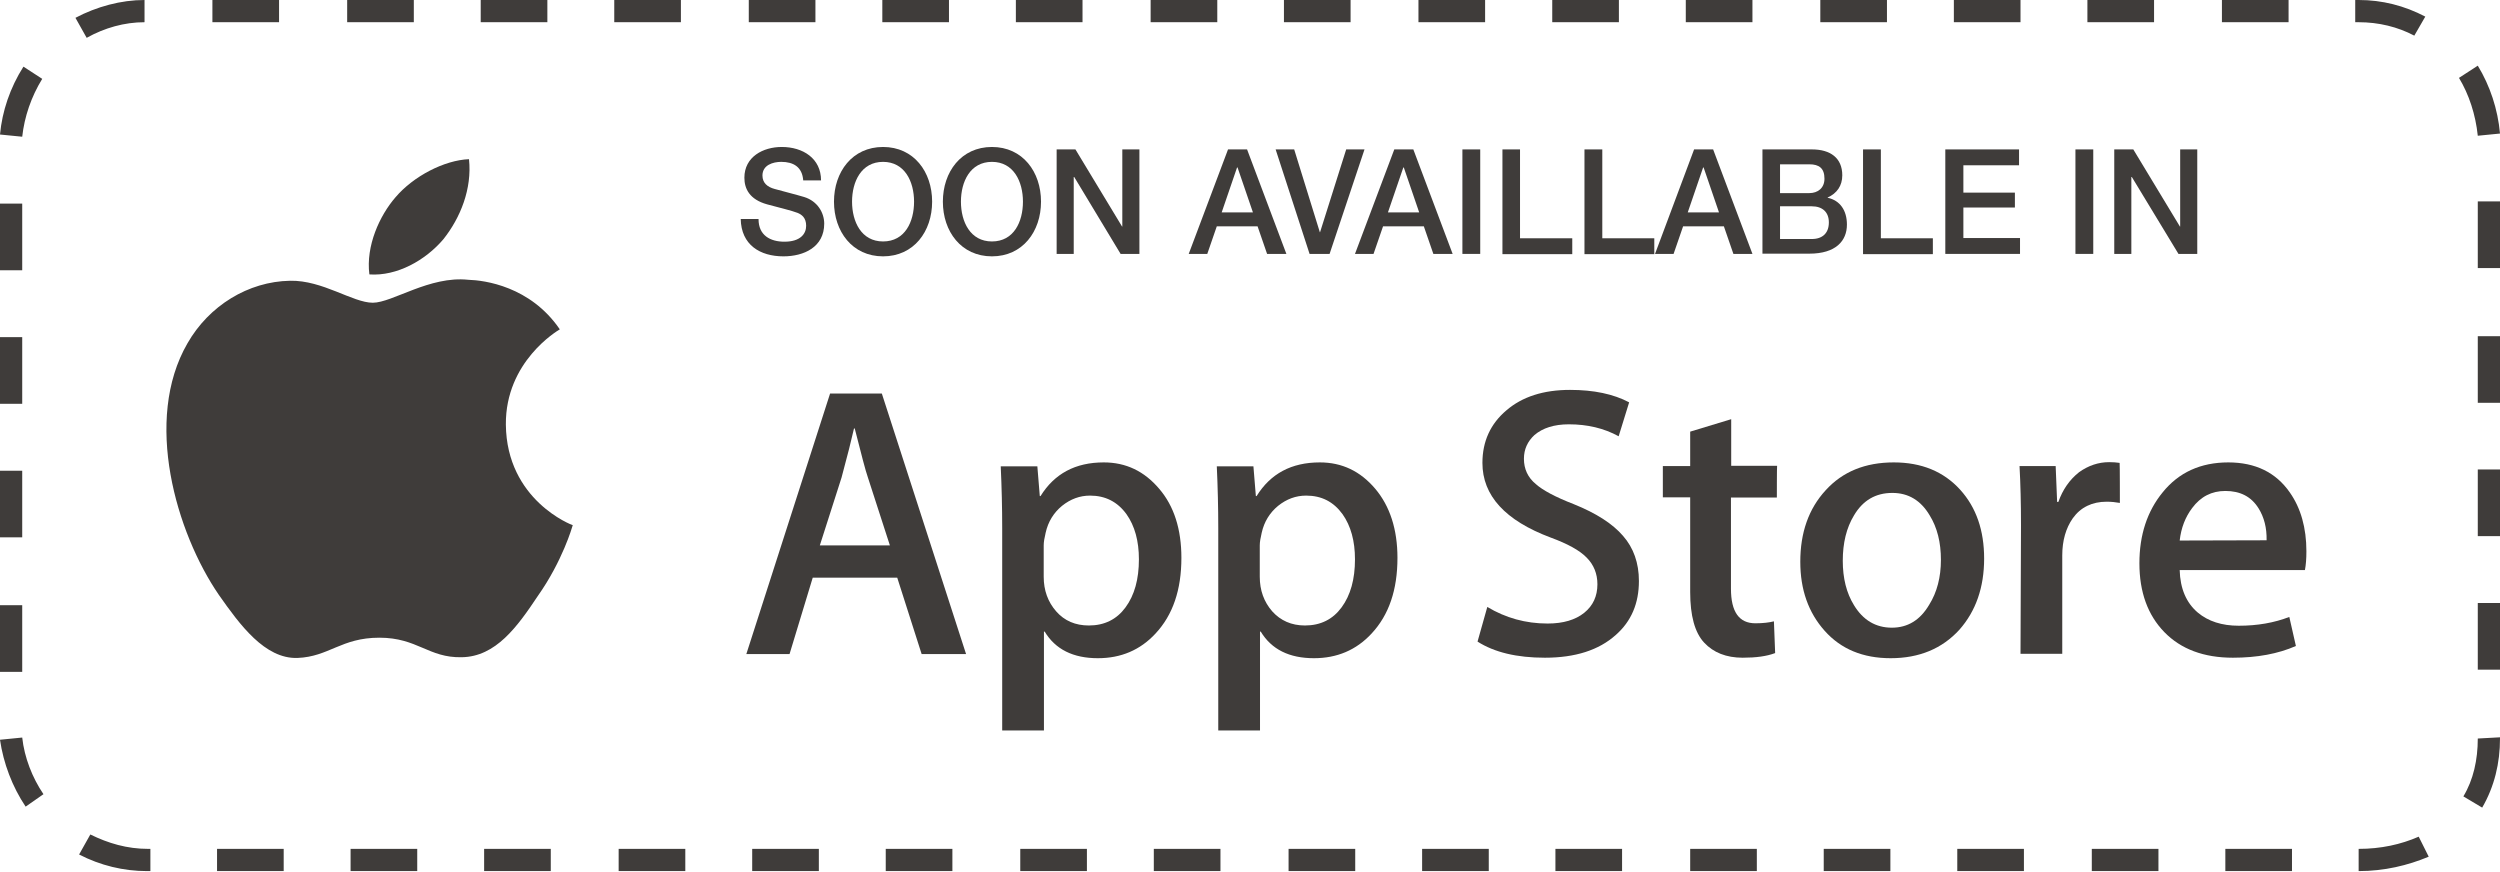
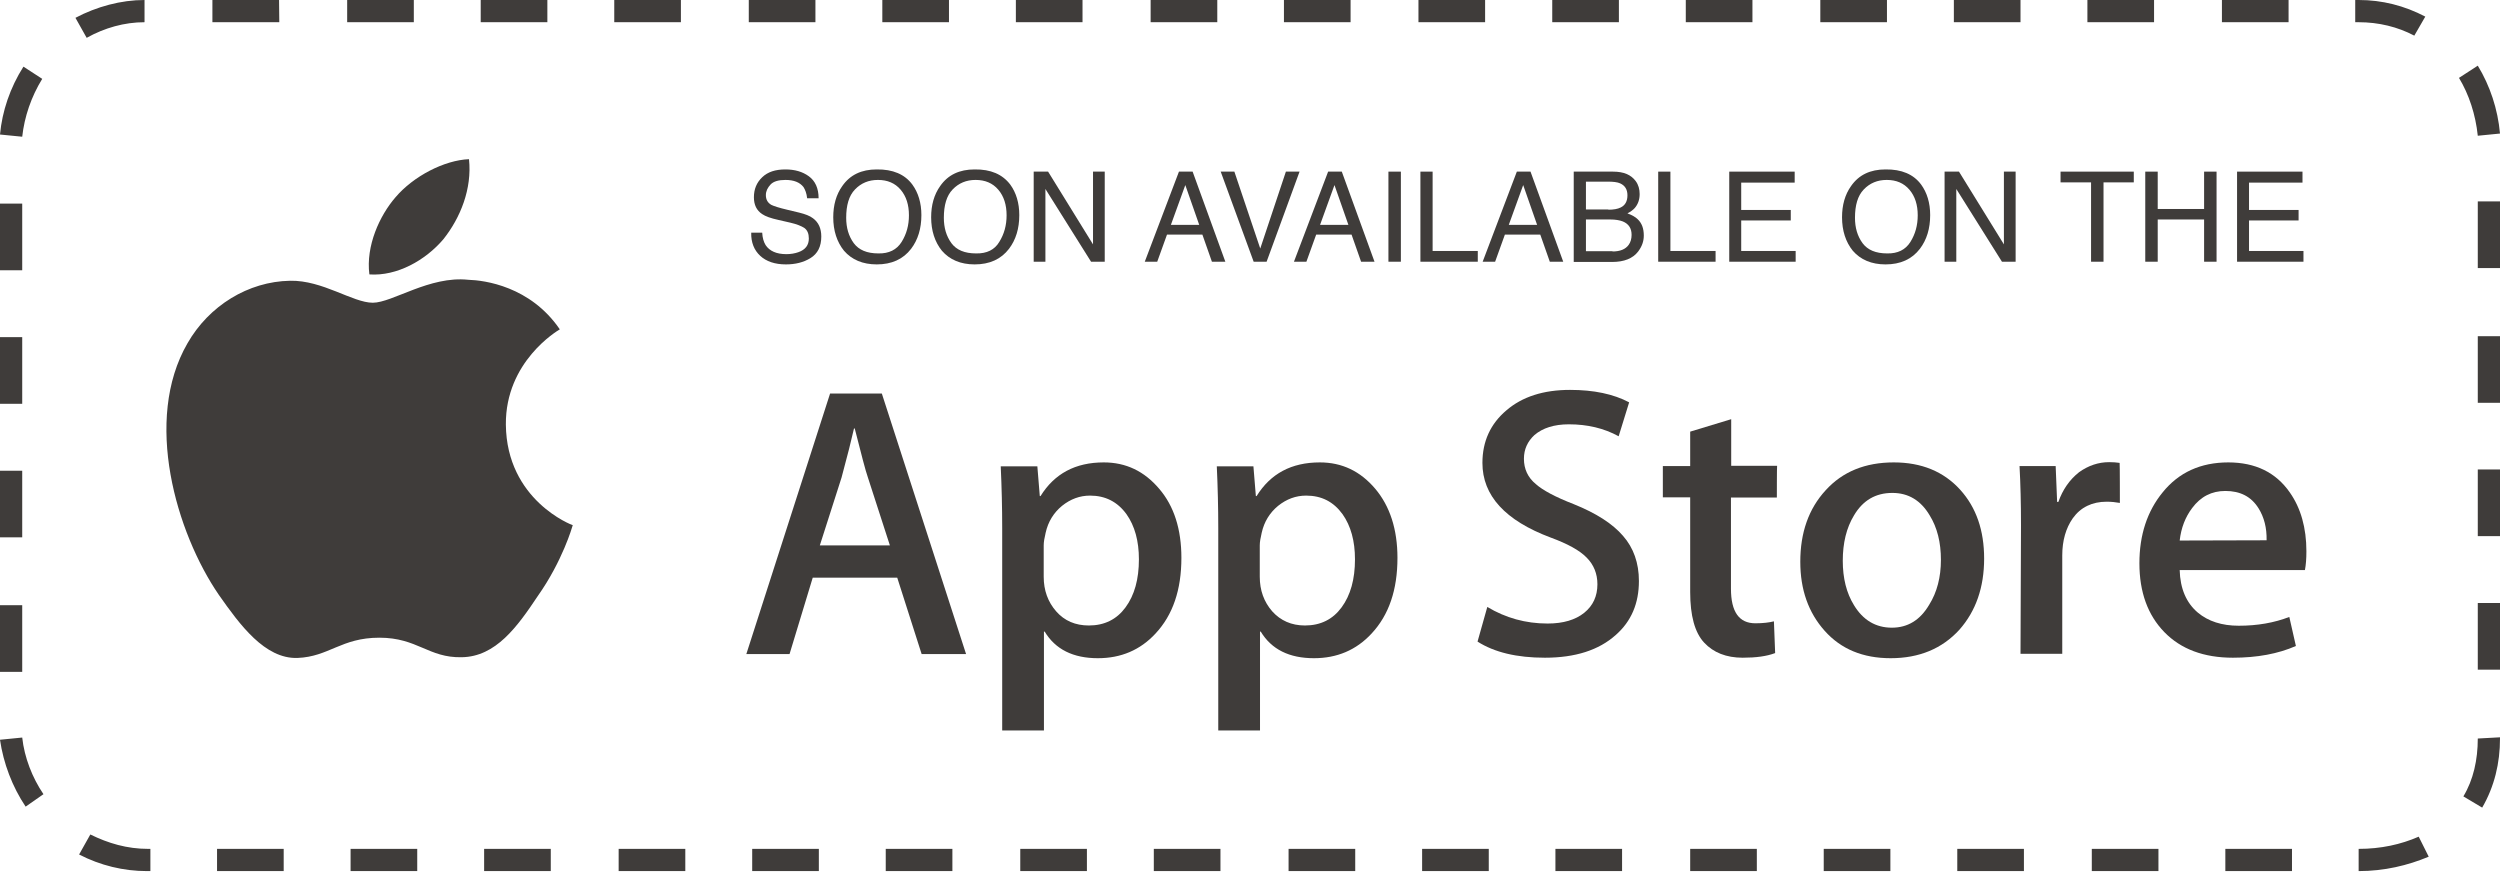
- <svg xmlns="http://www.w3.org/2000/svg" version="1.1" id="Layer_1" x="0px" y="0px" viewBox="0 333.6 1024 356.8" enable-background="new 0 333.6 1024 356.8" xml:space="preserve">
-   <path fill="#3F3C3A" d="M966.1,690.4v-9.1c9.1,0,17.3-1.8,24.6-5l4.1,8.2C986.2,688.1,976.6,690.4,966.1,690.4z M938.8,690.4h-27.3  v-9.1h27.3V690.4z M884.1,690.4h-27.3v-9.1h27.3V690.4z M829,690.4h-27.3v-9.1H829V690.4z M774.3,690.4h-27.3v-9.1h27.3V690.4z   M719.6,690.4h-27.3v-9.1h27.3V690.4z M664.4,690.4h-27.3v-9.1h27.3V690.4z M609.8,690.4h-27.3v-9.1h27.3V690.4z M555.1,690.4h-27.3  v-9.1h27.3V690.4z M499.9,690.4h-27.3v-9.1h27.3V690.4z M445.2,690.4h-27.3v-9.1h27.3V690.4z M390.1,690.4h-27.3v-9.1h27.3V690.4z   M335.4,690.4h-27.3v-9.1h27.3V690.4z M280.7,690.4h-27.3v-9.1h27.3V690.4z M225.6,690.4h-27.3v-9.1h27.3V690.4z M170.9,690.4h-27.3  v-9.1h27.3V690.4z M116.2,690.4H88.9v-9.1h27.3V690.4z M61.1,690.4h-0.9c-9.6,0-19.1-2.3-27.8-6.8l4.6-8.2c7.3,3.6,15,5.9,23.7,5.9  h0.9v9.1H61.1z M1016.7,664.4l-7.7-4.6c4.1-6.8,5.9-15,5.9-23.7l9.1-0.5v0.5C1024,646.2,1021.7,655.8,1016.7,664.4z M10.5,664  C5,655.8,1.4,646.2,0,636.6l9.1-0.9c0.9,8.2,4.1,16.4,8.7,23.2L10.5,664z M9.1,608.8H0v-27.3h9.1V608.8z M1024,607.9h-9.1v-27.3h9.1  V607.9z M9.1,553.7H0v-27.3h9.1V553.7z M1024,553.2h-9.1v-27.3h9.1V553.2z M9.1,499H0v-27.3h9.1V499z M1024,498.6h-9.1v-27.3h9.1  V498.6z M9.1,444.3H0V417h9.1V444.3z M1024,443.4h-9.1v-27.3h9.1V443.4z M9.1,389.6L0,388.7c0.9-9.6,4.1-19.1,9.6-27.8l7.7,5  C12.8,373.2,10,381.4,9.1,389.6z M1014.9,389.2c-0.9-8.7-3.6-16.9-7.7-23.7l7.7-5c5,8.2,8.2,17.8,9.1,27.8L1014.9,389.2z   M35.5,349.1l-4.6-8.2c8.7-4.6,18.7-7.3,28.3-7.3v9.1C51,342.7,42.8,345,35.5,349.1z M988.9,348.2c-6.8-3.6-14.6-5.5-22.8-5.5h-1.4  v-9.1h1.4c9.6,0,18.7,2.3,27.3,6.8L988.9,348.2z M937.4,342.7h-27.3v-9.1h27.3V342.7z M882.3,342.7h-27.3v-9.1h27.3V342.7z   M827.6,342.7h-27.3v-9.1h27.3V342.7z M772.9,342.7h-27.3v-9.1h27.3V342.7z M717.8,342.7h-27.3v-9.1h27.3V342.7z M663.1,342.7h-27.3  v-9.1h27.3V342.7z M608.4,342.7H581v-9.1h27.3V342.7z M553.2,342.7h-27.3v-9.1h27.3V342.7z M498.6,342.7h-27.3v-9.1h27.3V342.7z   M443.4,342.7h-27.3v-9.1h27.3V342.7z M388.7,342.7h-27.3v-9.1h27.3V342.7z M334,342.7h-27.3v-9.1H334V342.7z M278.9,342.7h-27.3  v-9.1h27.3V342.7z M224.2,342.7h-27.3v-9.1h27.3V342.7z M169.5,342.7h-27.3v-9.1h27.3V342.7z M114.4,342.7H87v-9.1h27.3V342.7z" />
+ <svg xmlns="http://www.w3.org/2000/svg" version="1.1" id="Layer_1" x="0px" y="0px" viewBox="0 667.2 1024 356.8" enable-background="new 0 667.2 1024 356.8" xml:space="preserve">
+   <path fill="#3F3C3A" d="M966.1,1024v-9.1c9.1,0,17.3-1.8,24.6-5l4.1,8.2C986.2,1021.7,976.6,1024,966.1,1024z M938.8,1024h-27.3  v-9.1h27.3V1024z M884.1,1024h-27.3v-9.1h27.3V1024z M829,1024h-27.3v-9.1H829V1024z M774.3,1024H747v-9.1h27.3V1024z M719.6,1024  h-27.3v-9.1h27.3V1024z M664.4,1024h-27.3v-9.1h27.3V1024z M609.8,1024h-27.3v-9.1h27.3V1024z M555.1,1024h-27.3v-9.1h27.3V1024z   M499.9,1024h-27.3v-9.1h27.3V1024z M445.2,1024h-27.3v-9.1h27.3V1024z M390.1,1024h-27.3v-9.1h27.3V1024z M335.4,1024h-27.3v-9.1  h27.3V1024z M280.7,1024h-27.3v-9.1h27.3V1024z M225.6,1024h-27.3v-9.1h27.3V1024z M170.9,1024h-27.3v-9.1h27.3V1024z M116.2,1024  H88.9v-9.1h27.3V1024z M61.1,1024h-0.9c-9.6,0-19.1-2.3-27.8-6.8l4.6-8.2c7.3,3.6,15,5.9,23.7,5.9h0.9v9.1H61.1z M1016.7,998  l-7.7-4.6c4.1-6.8,5.9-15,5.9-23.7l9.1-0.5v0.5C1024,979.8,1021.7,989.4,1016.7,998z M10.5,997.6C5,989.4,1.4,979.8,0,970.2l9.1-0.9  c0.9,8.2,4.1,16.4,8.7,23.2L10.5,997.6z M9.1,942.4H0v-27.3h9.1V942.4z M1024,941.5h-9.1v-27.3h9.1V941.5z M9.1,887.3H0V860h9.1  V887.3z M1024,886.8h-9.1v-27.3h9.1V886.8z M9.1,832.6H0v-27.3h9.1V832.6z M1024,832.2h-9.1v-27.3h9.1V832.2z M9.1,777.9H0v-27.3  h9.1V777.9z M1024,777h-9.1v-27.3h9.1V777z M9.1,723.2L0,722.3c0.9-9.6,4.1-19.1,9.6-27.8l7.7,5C12.8,706.8,10,715,9.1,723.2z   M1014.9,722.8c-0.9-8.7-3.6-16.9-7.7-23.7l7.7-5c5,8.2,8.2,17.8,9.1,27.8L1014.9,722.8z M35.5,682.7l-4.6-8.2  c8.7-4.6,18.7-7.3,28.3-7.3v9.1C51,676.3,42.8,678.6,35.5,682.7z M988.9,681.8c-6.8-3.6-14.6-5.5-22.8-5.5h-1.4v-9.1h1.4  c9.6,0,18.7,2.3,27.3,6.8L988.9,681.8z M937.4,676.3h-27.3v-9.1h27.3V676.3z M882.3,676.3H855v-9.1h27.3V676.3z M827.6,676.3h-27.3  v-9.1h27.3V676.3z M772.9,676.3h-27.3v-9.1h27.3V676.3z M717.8,676.3h-27.3v-9.1h27.3V676.3z M663.1,676.3h-27.3v-9.1h27.3V676.3z   M608.4,676.3H581v-9.1h27.3v9.1H608.4z M553.2,676.3h-27.3v-9.1h27.3V676.3z M498.6,676.3h-27.3v-9.1h27.3V676.3z M443.4,676.3  h-27.3v-9.1h27.3V676.3z M388.7,676.3h-27.3v-9.1h27.3V676.3z M334,676.3h-27.3v-9.1H334V676.3z M278.9,676.3h-27.3v-9.1h27.3V676.3  z M224.2,676.3h-27.3v-9.1h27.3V676.3z M169.5,676.3h-27.3v-9.1h27.3V676.3z M114.4,676.3H87v-9.1h27.3L114.4,676.3L114.4,676.3z" />
  <g>
    <g>
-       <path fill="#3F3C3A" d="M207.2,507.5c-0.2-25.8,21.1-38.4,22.1-39c-12.1-17.7-30.9-20.1-37.5-20.3c-15.8-1.7-31.1,9.4-39.1,9.4    c-8.2,0-20.6-9.3-33.9-9c-17.1,0.3-33.2,10.2-42,25.6c-18.2,31.4-4.6,77.6,12.8,103c8.7,12.4,18.9,26.3,32.2,25.9    c13-0.5,17.9-8.3,33.6-8.3c15.6,0,20.1,8.3,33.7,8c14-0.2,22.8-12.5,31.2-25.1c10.1-14.3,14.1-28.3,14.3-29    C234.3,548.7,207.5,538.5,207.2,507.5z" />
-       <path fill="#3F3C3A" d="M181.6,431.6c7-8.8,11.8-20.7,10.5-32.8c-10.1,0.4-22.8,7-30.1,15.6c-6.5,7.5-12.2,19.9-10.7,31.6    C162.6,446.8,174.3,440.2,181.6,431.6z" />
+       <path fill="#3F3C3A" d="M207.2,841.1c-0.2-25.8,21.1-38.4,22.1-39c-12.1-17.7-30.9-20.1-37.5-20.3c-15.8-1.7-31.1,9.4-39.1,9.4    c-8.2,0-20.6-9.3-33.9-9c-17.1,0.3-33.2,10.2-42,25.6c-18.2,31.4-4.6,77.6,12.8,103c8.7,12.4,18.9,26.3,32.2,25.9    c13-0.5,17.9-8.3,33.6-8.3c15.6,0,20.1,8.3,33.7,8c14-0.2,22.8-12.5,31.2-25.1c10.1-14.3,14.1-28.3,14.3-29    C234.3,882.3,207.5,872.1,207.2,841.1z" />
+       <path fill="#3F3C3A" d="M181.6,765.2c7-8.8,11.8-20.7,10.5-32.8c-10.1,0.4-22.8,7-30.1,15.6c-6.5,7.5-12.2,19.9-10.7,31.6    C162.6,780.4,174.3,773.8,181.6,765.2z" />
    </g>
  </g>
  <g>
-     <path fill="#3F3C3A" d="M395.7,601.5h-18.2l-10-31.3h-34.6l-9.5,31.3h-17.7L340,494.8h21.2L395.7,601.5z M364.5,557l-9-27.8   c-1-2.8-2.7-9.5-5.4-20.1h-0.3c-1,4.5-2.7,11.2-5.1,20.1l-8.9,27.8H364.5z" />
-     <path fill="#3F3C3A" d="M483.9,562.1c0,13.1-3.5,23.4-10.6,31c-6.3,6.8-14.2,10.1-23.6,10.1c-10.1,0-17.4-3.6-21.8-10.9h-0.3v40.5   h-17.1v-82.9c0-8.2-0.2-16.7-0.6-25.3h15l1,12.2h0.3c5.7-9.2,14.3-13.8,25.9-13.8c9.1,0,16.6,3.6,22.7,10.8   C480.9,540.9,483.9,550.4,483.9,562.1z M466.5,562.7c0-7.5-1.7-13.7-5.1-18.5c-3.7-5.1-8.7-7.6-14.9-7.6c-4.2,0-8,1.4-11.5,4.2   c-3.4,2.8-5.7,6.5-6.7,11c-0.5,2.1-0.8,3.8-0.8,5.2v12.8c0,5.6,1.7,10.3,5.1,14.2c3.4,3.9,7.9,5.8,13.4,5.8c6.4,0,11.4-2.5,15-7.4   C464.7,577.4,466.5,570.8,466.5,562.7z" />
-     <path fill="#3F3C3A" d="M572.4,562.1c0,13.1-3.5,23.4-10.6,31c-6.3,6.8-14.2,10.1-23.6,10.1c-10.1,0-17.4-3.6-21.8-10.9h-0.3v40.5   H499v-82.9c0-8.2-0.2-16.7-0.6-25.3h15l1,12.2h0.3c5.7-9.2,14.3-13.8,25.9-13.8c9.1,0,16.6,3.6,22.7,10.8   C569.3,540.9,572.4,550.4,572.4,562.1z M555,562.7c0-7.5-1.7-13.7-5.1-18.5c-3.7-5.1-8.6-7.6-14.9-7.6c-4.2,0-8,1.4-11.5,4.2   c-3.4,2.8-5.7,6.5-6.7,11c-0.5,2.1-0.8,3.8-0.8,5.2v12.8c0,5.6,1.7,10.3,5.1,14.2c3.4,3.8,7.9,5.8,13.4,5.8c6.4,0,11.4-2.5,15-7.4   C553.2,577.4,555,570.8,555,562.7z" />
-     <path fill="#3F3C3A" d="M671.3,571.6c0,9.1-3.1,16.5-9.5,22.1c-6.9,6.2-16.6,9.3-29,9.3c-11.5,0-20.7-2.2-27.6-6.6l4-14.2   c7.5,4.5,15.7,6.8,24.7,6.8c6.4,0,11.4-1.5,15-4.4c3.6-2.9,5.4-6.8,5.4-11.7c0-4.3-1.5-8-4.4-10.9c-2.9-3-7.9-5.7-14.7-8.2   c-18.7-7-28-17.2-28-30.6c0-8.8,3.3-16,9.8-21.5c6.5-5.6,15.2-8.4,26.1-8.4c9.7,0,17.8,1.7,24.2,5.1l-4.3,13.9   c-6-3.3-12.8-4.9-20.4-4.9c-6,0-10.7,1.5-14.1,4.4c-2.8,2.6-4.3,5.8-4.3,9.7c0,4.2,1.6,7.7,4.9,10.4c2.8,2.5,8,5.3,15.5,8.2   c9.2,3.7,15.9,8,20.2,13C669.1,558,671.3,564.2,671.3,571.6z" />
-     <path fill="#3F3C3A" d="M727.8,537.4h-18.8v37.3c0,9.5,3.3,14.2,10,14.2c3.1,0,5.6-0.3,7.6-0.8l0.5,13c-3.4,1.3-7.8,1.9-13.3,1.9   c-6.7,0-12-2.1-15.8-6.2c-3.8-4.1-5.7-11-5.7-20.7v-38.8h-11.2v-12.8h11.2v-14.1l16.8-5.1v19.1h18.8   C727.8,524.6,727.8,537.4,727.8,537.4z" />
-     <path fill="#3F3C3A" d="M812.7,562.4c0,11.8-3.4,21.5-10.1,29.1c-7.1,7.8-16.5,11.7-28.2,11.7c-11.3,0-20.3-3.7-27-11.2   c-6.7-7.5-10-16.9-10-28.3c0-11.9,3.4-21.7,10.4-29.3c6.9-7.6,16.2-11.4,27.9-11.4c11.3,0,20.4,3.7,27.2,11.2   C809.5,541.5,812.7,550.9,812.7,562.4z M795,562.9c0-7.1-1.5-13.2-4.6-18.2c-3.6-6.1-8.7-9.2-15.3-9.2c-6.9,0-12.1,3.1-15.7,9.2   c-3.1,5.1-4.6,11.3-4.6,18.6c0,7.1,1.5,13.2,4.6,18.2c3.7,6.1,8.9,9.2,15.5,9.2c6.5,0,11.6-3.1,15.3-9.4   C793.4,576.2,795,570,795,562.9z" />
-     <path fill="#3F3C3A" d="M868.3,539.6c-1.7-0.3-3.5-0.5-5.4-0.5c-6,0-10.7,2.3-13.9,6.8c-2.8,4-4.3,9.1-4.3,15.2v40.3h-17.1   l0.2-52.7c0-8.9-0.2-16.9-0.6-24.2H842l0.6,14.7h0.5c1.8-5.1,4.6-9.1,8.5-12.2c3.8-2.7,7.9-4.1,12.3-4.1c1.6,0,3,0.1,4.3,0.3   C868.3,523.3,868.3,539.6,868.3,539.6z" />
-     <path fill="#3F3C3A" d="M944.7,559.4c0,3.1-0.2,5.6-0.6,7.7h-51.3c0.2,7.6,2.7,13.4,7.4,17.4c4.3,3.6,9.9,5.4,16.8,5.4   c7.6,0,14.5-1.2,20.7-3.6l2.7,11.9c-7.3,3.2-15.9,4.8-25.8,4.8c-11.9,0-21.3-3.5-28.1-10.5c-6.8-7-10.2-16.4-10.2-28.2   c0-11.6,3.2-21.3,9.5-29c6.6-8.2,15.6-12.3,26.9-12.3c11.1,0,19.5,4.1,25.2,12.3C942.4,541.7,944.7,549.8,944.7,559.4z    M928.4,554.9c0.1-5.1-1-9.4-3.3-13.1c-3-4.8-7.5-7.1-13.6-7.1c-5.6,0-10.1,2.3-13.6,7c-2.8,3.7-4.5,8.1-5.1,13.3L928.4,554.9   L928.4,554.9z" />
+     <path fill="#3F3C3A" d="M395.7,935.1h-18.2l-10-31.3h-34.6l-9.5,31.3h-17.7L340,828.4h21.2L395.7,935.1z M364.5,890.6l-9-27.8   c-1-2.8-2.7-9.5-5.4-20.1h-0.3c-1,4.5-2.7,11.2-5.1,20.1l-8.9,27.8H364.5z" />
+     <path fill="#3F3C3A" d="M483.9,895.7c0,13.1-3.5,23.4-10.6,31c-6.3,6.8-14.2,10.1-23.6,10.1c-10.1,0-17.4-3.6-21.8-10.9h-0.3v40.5   h-17.1v-82.9c0-8.2-0.2-16.7-0.6-25.3h15l1,12.2h0.3c5.7-9.2,14.3-13.8,25.9-13.8c9.1,0,16.6,3.6,22.7,10.8   C480.9,874.5,483.9,884,483.9,895.7z M466.5,896.3c0-7.5-1.7-13.7-5.1-18.5c-3.7-5.1-8.7-7.6-14.9-7.6c-4.2,0-8,1.4-11.5,4.2   c-3.4,2.8-5.7,6.5-6.7,11c-0.5,2.1-0.8,3.8-0.8,5.2v12.8c0,5.6,1.7,10.3,5.1,14.2s7.9,5.8,13.4,5.8c6.4,0,11.4-2.5,15-7.4   C464.7,911,466.5,904.4,466.5,896.3z" />
+     <path fill="#3F3C3A" d="M572.4,895.7c0,13.1-3.5,23.4-10.6,31c-6.3,6.8-14.2,10.1-23.6,10.1c-10.1,0-17.4-3.6-21.8-10.9h-0.3v40.5   H499v-82.9c0-8.2-0.2-16.7-0.6-25.3h15l1,12.2h0.3c5.7-9.2,14.3-13.8,25.9-13.8c9.1,0,16.6,3.6,22.7,10.8   C569.3,874.5,572.4,884,572.4,895.7z M555,896.3c0-7.5-1.7-13.7-5.1-18.5c-3.7-5.1-8.6-7.6-14.9-7.6c-4.2,0-8,1.4-11.5,4.2   c-3.4,2.8-5.7,6.5-6.7,11c-0.5,2.1-0.8,3.8-0.8,5.2v12.8c0,5.6,1.7,10.3,5.1,14.2c3.4,3.8,7.9,5.8,13.4,5.8c6.4,0,11.4-2.5,15-7.4   C553.2,911,555,904.4,555,896.3z" />
+     <path fill="#3F3C3A" d="M671.3,905.2c0,9.1-3.1,16.5-9.5,22.1c-6.9,6.2-16.6,9.3-29,9.3c-11.5,0-20.7-2.2-27.6-6.6l4-14.2   c7.5,4.5,15.7,6.8,24.7,6.8c6.4,0,11.4-1.5,15-4.4s5.4-6.8,5.4-11.7c0-4.3-1.5-8-4.4-10.9c-2.9-3-7.9-5.7-14.7-8.2   c-18.7-7-28-17.2-28-30.6c0-8.8,3.3-16,9.8-21.5c6.5-5.6,15.2-8.4,26.1-8.4c9.7,0,17.8,1.7,24.2,5.1l-4.3,13.9   c-6-3.3-12.8-4.9-20.4-4.9c-6,0-10.7,1.5-14.1,4.4c-2.8,2.6-4.3,5.8-4.3,9.7c0,4.2,1.6,7.7,4.9,10.4c2.8,2.5,8,5.3,15.5,8.2   c9.2,3.7,15.9,8,20.2,13C669.1,891.6,671.3,897.8,671.3,905.2z" />
+     <path fill="#3F3C3A" d="M727.8,871H709v37.3c0,9.5,3.3,14.2,10,14.2c3.1,0,5.6-0.3,7.6-0.8l0.5,13c-3.4,1.3-7.8,1.9-13.3,1.9   c-6.7,0-12-2.1-15.8-6.2s-5.7-11-5.7-20.7v-38.8h-11.2v-12.8h11.2V844l16.8-5.1V858h18.8C727.8,858.2,727.8,871,727.8,871z" />
+     <path fill="#3F3C3A" d="M812.7,896c0,11.8-3.4,21.5-10.1,29.1c-7.1,7.8-16.5,11.7-28.2,11.7c-11.3,0-20.3-3.7-27-11.2   s-10-16.9-10-28.3c0-11.9,3.4-21.7,10.4-29.3c6.9-7.6,16.2-11.4,27.9-11.4c11.3,0,20.4,3.7,27.2,11.2   C809.5,875.1,812.7,884.5,812.7,896z M795,896.5c0-7.1-1.5-13.2-4.6-18.2c-3.6-6.1-8.7-9.2-15.3-9.2c-6.9,0-12.1,3.1-15.7,9.2   c-3.1,5.1-4.6,11.3-4.6,18.6c0,7.1,1.5,13.2,4.6,18.2c3.7,6.1,8.9,9.2,15.5,9.2c6.5,0,11.6-3.1,15.3-9.4   C793.4,909.8,795,903.6,795,896.5z" />
+     <path fill="#3F3C3A" d="M868.3,873.2c-1.7-0.3-3.5-0.5-5.4-0.5c-6,0-10.7,2.3-13.9,6.8c-2.8,4-4.3,9.1-4.3,15.2V935h-17.1l0.2-52.7   c0-8.9-0.2-16.9-0.6-24.2H842l0.6,14.7h0.5c1.8-5.1,4.6-9.1,8.5-12.2c3.8-2.7,7.9-4.1,12.3-4.1c1.6,0,3,0.1,4.3,0.3   C868.3,856.9,868.3,873.2,868.3,873.2z" />
+     <path fill="#3F3C3A" d="M944.7,893c0,3.1-0.2,5.6-0.6,7.7h-51.3c0.2,7.6,2.7,13.4,7.4,17.4c4.3,3.6,9.9,5.4,16.8,5.4   c7.6,0,14.5-1.2,20.7-3.6l2.7,11.9c-7.3,3.2-15.9,4.8-25.8,4.8c-11.9,0-21.3-3.5-28.1-10.5s-10.2-16.4-10.2-28.2   c0-11.6,3.2-21.3,9.5-29c6.6-8.2,15.6-12.3,26.9-12.3c11.1,0,19.5,4.1,25.2,12.3C942.4,875.3,944.7,883.4,944.7,893z M928.4,888.5   c0.1-5.1-1-9.4-3.3-13.1c-3-4.8-7.5-7.1-13.6-7.1c-5.6,0-10.1,2.3-13.6,7c-2.8,3.7-4.5,8.1-5.1,13.3L928.4,888.5L928.4,888.5z" />
  </g>
  <g>
-     <path fill="#3F3C3A" d="M310.7,423.4c0,6.6,4.8,9.2,10.6,9.2c6.5,0,8.9-3.2,8.9-6.5c0-3.3-1.8-4.6-3.5-5.3   c-2.9-1.1-6.7-1.9-12.5-3.5c-7.2-2-9.3-6.4-9.3-10.9c0-8.6,7.7-12.6,15.3-12.6c8.7,0,16.1,4.7,16.1,13.7H329c-0.4-5.5-4-7.6-9-7.6   c-3.4,0-7.7,1.3-7.7,5.6c0,3,2,4.7,5,5.5c0.6,0.2,9.9,2.6,12.1,3.3c5.5,1.7,8.2,6.5,8.2,10.9c0,9.6-8.3,13.4-16.7,13.4   c-9.6,0-17.3-4.7-17.5-15.3H310.7z" />
-     <path fill="#3F3C3A" d="M381.8,416.2c0,12.2-7.5,22.4-20.1,22.4c-12.6,0-20.1-10.2-20.1-22.4c0-12.2,7.5-22.4,20.1-22.4   C374.3,393.8,381.8,404,381.8,416.2z M349,416.2c0,8.2,3.8,16.3,12.7,16.3c9,0,12.7-8.1,12.7-16.3c0-8.2-3.8-16.3-12.7-16.3   C352.8,399.9,349,408,349,416.2z" />
-     <path fill="#3F3C3A" d="M426.4,416.2c0,12.2-7.5,22.4-20.1,22.4c-12.6,0-20.1-10.2-20.1-22.4c0-12.2,7.5-22.4,20.1-22.4   C418.9,393.8,426.4,404,426.4,416.2z M393.6,416.2c0,8.2,3.8,16.3,12.7,16.3c9,0,12.7-8.1,12.7-16.3c0-8.2-3.8-16.3-12.7-16.3   C397.4,399.9,393.6,408,393.6,416.2z" />
-     <path fill="#3F3C3A" d="M432.8,394.8h7.7l19.1,31.6h0.1v-31.6h7v42.8H459L440,406.1h-0.2v31.5h-7V394.8z" />
-     <path fill="#3F3C3A" d="M503,394.8h7.8l16.1,42.8H519l-3.9-11.3h-16.7l-3.9,11.3h-7.6L503,394.8z M500.4,420.6h12.8l-6.3-18.4h-0.2   L500.4,420.6z" />
-     <path fill="#3F3C3A" d="M522.5,394.8h7.6l10.5,33.9h0.1l10.7-33.9h7.5l-14.3,42.8h-8.2L522.5,394.8z" />
-     <path fill="#3F3C3A" d="M571.1,394.8h7.8l16.1,42.8h-7.9l-3.9-11.3h-16.7l-3.9,11.3H555L571.1,394.8z M568.5,420.6h12.8l-6.3-18.4   h-0.2L568.5,420.6z" />
-     <path fill="#3F3C3A" d="M599,394.8h7.3v42.8H599V394.8z" />
-     <path fill="#3F3C3A" d="M615.3,394.8h7.3v36.4H644v6.5h-28.6V394.8z" />
-     <path fill="#3F3C3A" d="M649,394.8h7.3v36.4h21.3v6.5H649V394.8z" />
-     <path fill="#3F3C3A" d="M693.9,394.8h7.8l16.1,42.8H710l-3.9-11.3h-16.7l-3.9,11.3h-7.6L693.9,394.8z M691.3,420.6h12.8l-6.3-18.4   h-0.2L691.3,420.6z" />
-     <path fill="#3F3C3A" d="M721.8,394.8h20.4c7.5,0,12.4,3.5,12.4,10.6c0,4.3-2.2,7.4-6,9.1v0.1c5.1,1.1,7.9,5.2,7.9,11   c0,6.7-4.6,11.9-15.4,11.9h-19.2V394.8z M729.1,412.7h12c3.5,0,6.2-2.1,6.2-5.9c0-4.3-2.2-5.9-6.2-5.9h-12V412.7z M729.1,431.5h13   c4.5,0,7-2.5,7-6.8c0-4.2-2.6-6.6-7-6.6h-13V431.5z" />
-     <path fill="#3F3C3A" d="M763.1,394.8h7.3v36.4h21.3v6.5h-28.6V394.8z" />
-     <path fill="#3F3C3A" d="M796.8,394.8h30.2v6.5h-22.8v11.2h21.1v6.1h-21.1v12.5h23.2v6.5h-30.6V394.8z" />
-     <path fill="#3F3C3A" d="M850.1,394.8h7.3v42.8h-7.3V394.8z" />
-     <path fill="#3F3C3A" d="M866.1,394.8h7.7l19.1,31.6h0.1v-31.6h7v42.8h-7.7l-19.1-31.5H873v31.5h-7V394.8z" />
+     <path fill="#3F3C3A" d="M312.2,762.5c0.1,2.1,0.6,3.8,1.4,5.1c1.6,2.4,4.4,3.7,8.5,3.7c1.8,0,3.5-0.3,4.9-0.8   c2.9-1,4.3-2.9,4.3-5.6c0-2-0.6-3.4-1.8-4.3c-1.2-0.8-3.2-1.6-5.8-2.2l-4.8-1.1c-3.2-0.7-5.4-1.5-6.7-2.4c-2.3-1.5-3.4-3.8-3.4-6.9   c0-3.3,1.1-6,3.4-8.2s5.4-3.2,9.5-3.2c3.8,0,7,0.9,9.6,2.8c2.6,1.9,4,4.9,4,9h-4.7c-0.2-2-0.8-3.5-1.5-4.6   c-1.5-1.9-3.9-2.9-7.4-2.9c-2.8,0-4.9,0.6-6.1,1.9s-1.9,2.7-1.9,4.3c0,1.8,0.7,3.1,2.2,4c1,0.5,3.1,1.2,6.5,2l5,1.2   c2.4,0.6,4.3,1.3,5.6,2.3c2.3,1.7,3.4,4.2,3.4,7.5c0,4.1-1.5,7-4.4,8.8c-2.9,1.8-6.3,2.6-10.1,2.6c-4.5,0-8-1.2-10.5-3.5   c-2.5-2.3-3.8-5.5-3.7-9.5H312.2z" />
+     <path fill="#3F3C3A" d="M373.7,742.8c2.4,3.3,3.7,7.5,3.7,12.5c0,5.5-1.4,10.1-4.2,13.8c-3.3,4.3-8,6.4-14.1,6.4   c-5.7,0-10.2-1.9-13.4-5.6c-2.9-3.6-4.4-8.2-4.4-13.7c0-5,1.2-9.3,3.7-12.8c3.2-4.6,7.9-6.8,14.1-6.8   C365.7,736.5,370.6,738.6,373.7,742.8z M369.3,766.3c2-3.2,3-6.8,3-10.9c0-4.3-1.1-7.8-3.4-10.5c-2.3-2.7-5.4-4-9.3-4   c-3.8,0-6.9,1.3-9.4,3.9s-3.6,6.5-3.6,11.6c0,4.1,1,7.5,3.1,10.4c2.1,2.8,5.4,4.2,10.1,4.2C364.1,771.1,367.3,769.5,369.3,766.3z" />
+     <path fill="#3F3C3A" d="M413.8,742.8c2.4,3.3,3.7,7.5,3.7,12.5c0,5.5-1.4,10.1-4.2,13.8c-3.3,4.3-8,6.4-14.1,6.4   c-5.7,0-10.2-1.9-13.4-5.6c-2.9-3.6-4.4-8.2-4.4-13.7c0-5,1.2-9.3,3.7-12.8c3.2-4.6,7.9-6.8,14.1-6.8   C405.8,736.5,410.6,738.6,413.8,742.8z M409.3,766.3c2-3.2,3-6.8,3-10.9c0-4.3-1.1-7.8-3.4-10.5c-2.3-2.7-5.4-4-9.3-4   c-3.8,0-6.9,1.3-9.4,3.9s-3.6,6.5-3.6,11.6c0,4.1,1,7.5,3.1,10.4c2.1,2.8,5.4,4.2,10.1,4.2C404.2,771.1,407.4,769.5,409.3,766.3z" />
+     <path fill="#3F3C3A" d="M423.4,737.5h5.9l18.4,29.8v-29.8h4.8v36.9h-5.6l-18.7-29.8v29.8h-4.8V737.5z" />
+     <path fill="#3F3C3A" d="M482.9,737.5h5.6l13.4,36.9h-5.5l-3.9-11.1h-14.5l-4,11.1h-5.1L482.9,737.5z M491.2,759.3l-5.7-16.3   l-5.9,16.3H491.2z" />
+     <path fill="#3F3C3A" d="M505.6,737.5l10.6,31.5l10.5-31.5h5.6l-13.5,36.9h-5.3L500,737.5H505.6z" />
+     <path fill="#3F3C3A" d="M544,737.5h5.6l13.4,36.9h-5.5l-3.9-11.1h-14.5l-4,11.1H530L544,737.5z M552.3,759.3l-5.7-16.3l-5.9,16.3   H552.3z" />
+     <path fill="#3F3C3A" d="M568.7,737.5h5.1v36.9h-5.1V737.5z" />
+     <path fill="#3F3C3A" d="M581.8,737.5h5V770h18.5v4.4h-23.5V737.5z" />
+     <path fill="#3F3C3A" d="M621.3,737.5h5.6l13.4,36.9h-5.5l-3.9-11.1h-14.5l-4,11.1h-5.1L621.3,737.5z M629.6,759.3l-5.7-16.3   l-5.9,16.3H629.6z" />
+     <path fill="#3F3C3A" d="M644.7,737.5h16c4.4,0,7.4,1.3,9.3,3.9c1.1,1.5,1.6,3.3,1.6,5.3c0,2.3-0.7,4.2-2,5.7   c-0.7,0.8-1.7,1.5-3,2.2c1.9,0.7,3.3,1.5,4.2,2.4c1.7,1.6,2.5,3.8,2.5,6.7c0,2.4-0.8,4.5-2.3,6.5c-2.2,2.9-5.8,4.3-10.7,4.3h-15.7   V737.5z M658.8,753.1c2.1,0,3.8-0.3,5-0.9c1.9-0.9,2.8-2.6,2.8-5c0-2.4-1-4-3-4.9c-1.1-0.5-2.8-0.7-5-0.7h-9v11.4H658.8z    M660.5,770.2c3.1,0,5.3-0.9,6.6-2.7c0.8-1.1,1.2-2.5,1.2-4.1c0-2.7-1.2-4.5-3.6-5.5c-1.3-0.5-3-0.8-5.1-0.8h-10v13H660.5z" />
+     <path fill="#3F3C3A" d="M679.2,737.5h5V770h18.5v4.4h-23.5V737.5z" />
+     <path fill="#3F3C3A" d="M708.3,737.5h26.8v4.5h-21.9v11.2h20.3v4.3h-20.3V770h22.3v4.4h-27.2V737.5z" />
+     <path fill="#3F3C3A" d="M786.9,742.8c2.4,3.3,3.7,7.5,3.7,12.5c0,5.5-1.4,10.1-4.2,13.8c-3.3,4.3-8,6.4-14.1,6.4   c-5.7,0-10.2-1.9-13.4-5.6c-2.9-3.6-4.4-8.2-4.4-13.7c0-5,1.2-9.3,3.7-12.8c3.2-4.6,7.9-6.8,14.1-6.8   C778.9,736.5,783.8,738.6,786.9,742.8z M782.5,766.3c2-3.2,3-6.8,3-10.9c0-4.3-1.1-7.8-3.4-10.5c-2.3-2.7-5.4-4-9.3-4   c-3.8,0-6.9,1.3-9.4,3.9s-3.6,6.5-3.6,11.6c0,4.1,1,7.5,3.1,10.4c2.1,2.8,5.4,4.2,10.1,4.2C777.3,771.1,780.5,769.5,782.5,766.3z" />
+     <path fill="#3F3C3A" d="M796.5,737.5h5.9l18.4,29.8v-29.8h4.8v36.9H820l-18.7-29.8v29.8h-4.8V737.5z" />
+     <path fill="#3F3C3A" d="M874,737.5v4.4h-12.4v32.5h-5.1v-32.5H844v-4.4H874z" />
+     <path fill="#3F3C3A" d="M878.7,737.5h5.1v15.3h19v-15.3h5.1v36.9h-5.1v-17.3h-19v17.3h-5.1V737.5z" />
+     <path fill="#3F3C3A" d="M916.3,737.5h26.8v4.5h-21.9v11.2h20.3v4.3h-20.3V770h22.3v4.4h-27.2V737.5z" />
  </g>
</svg>
